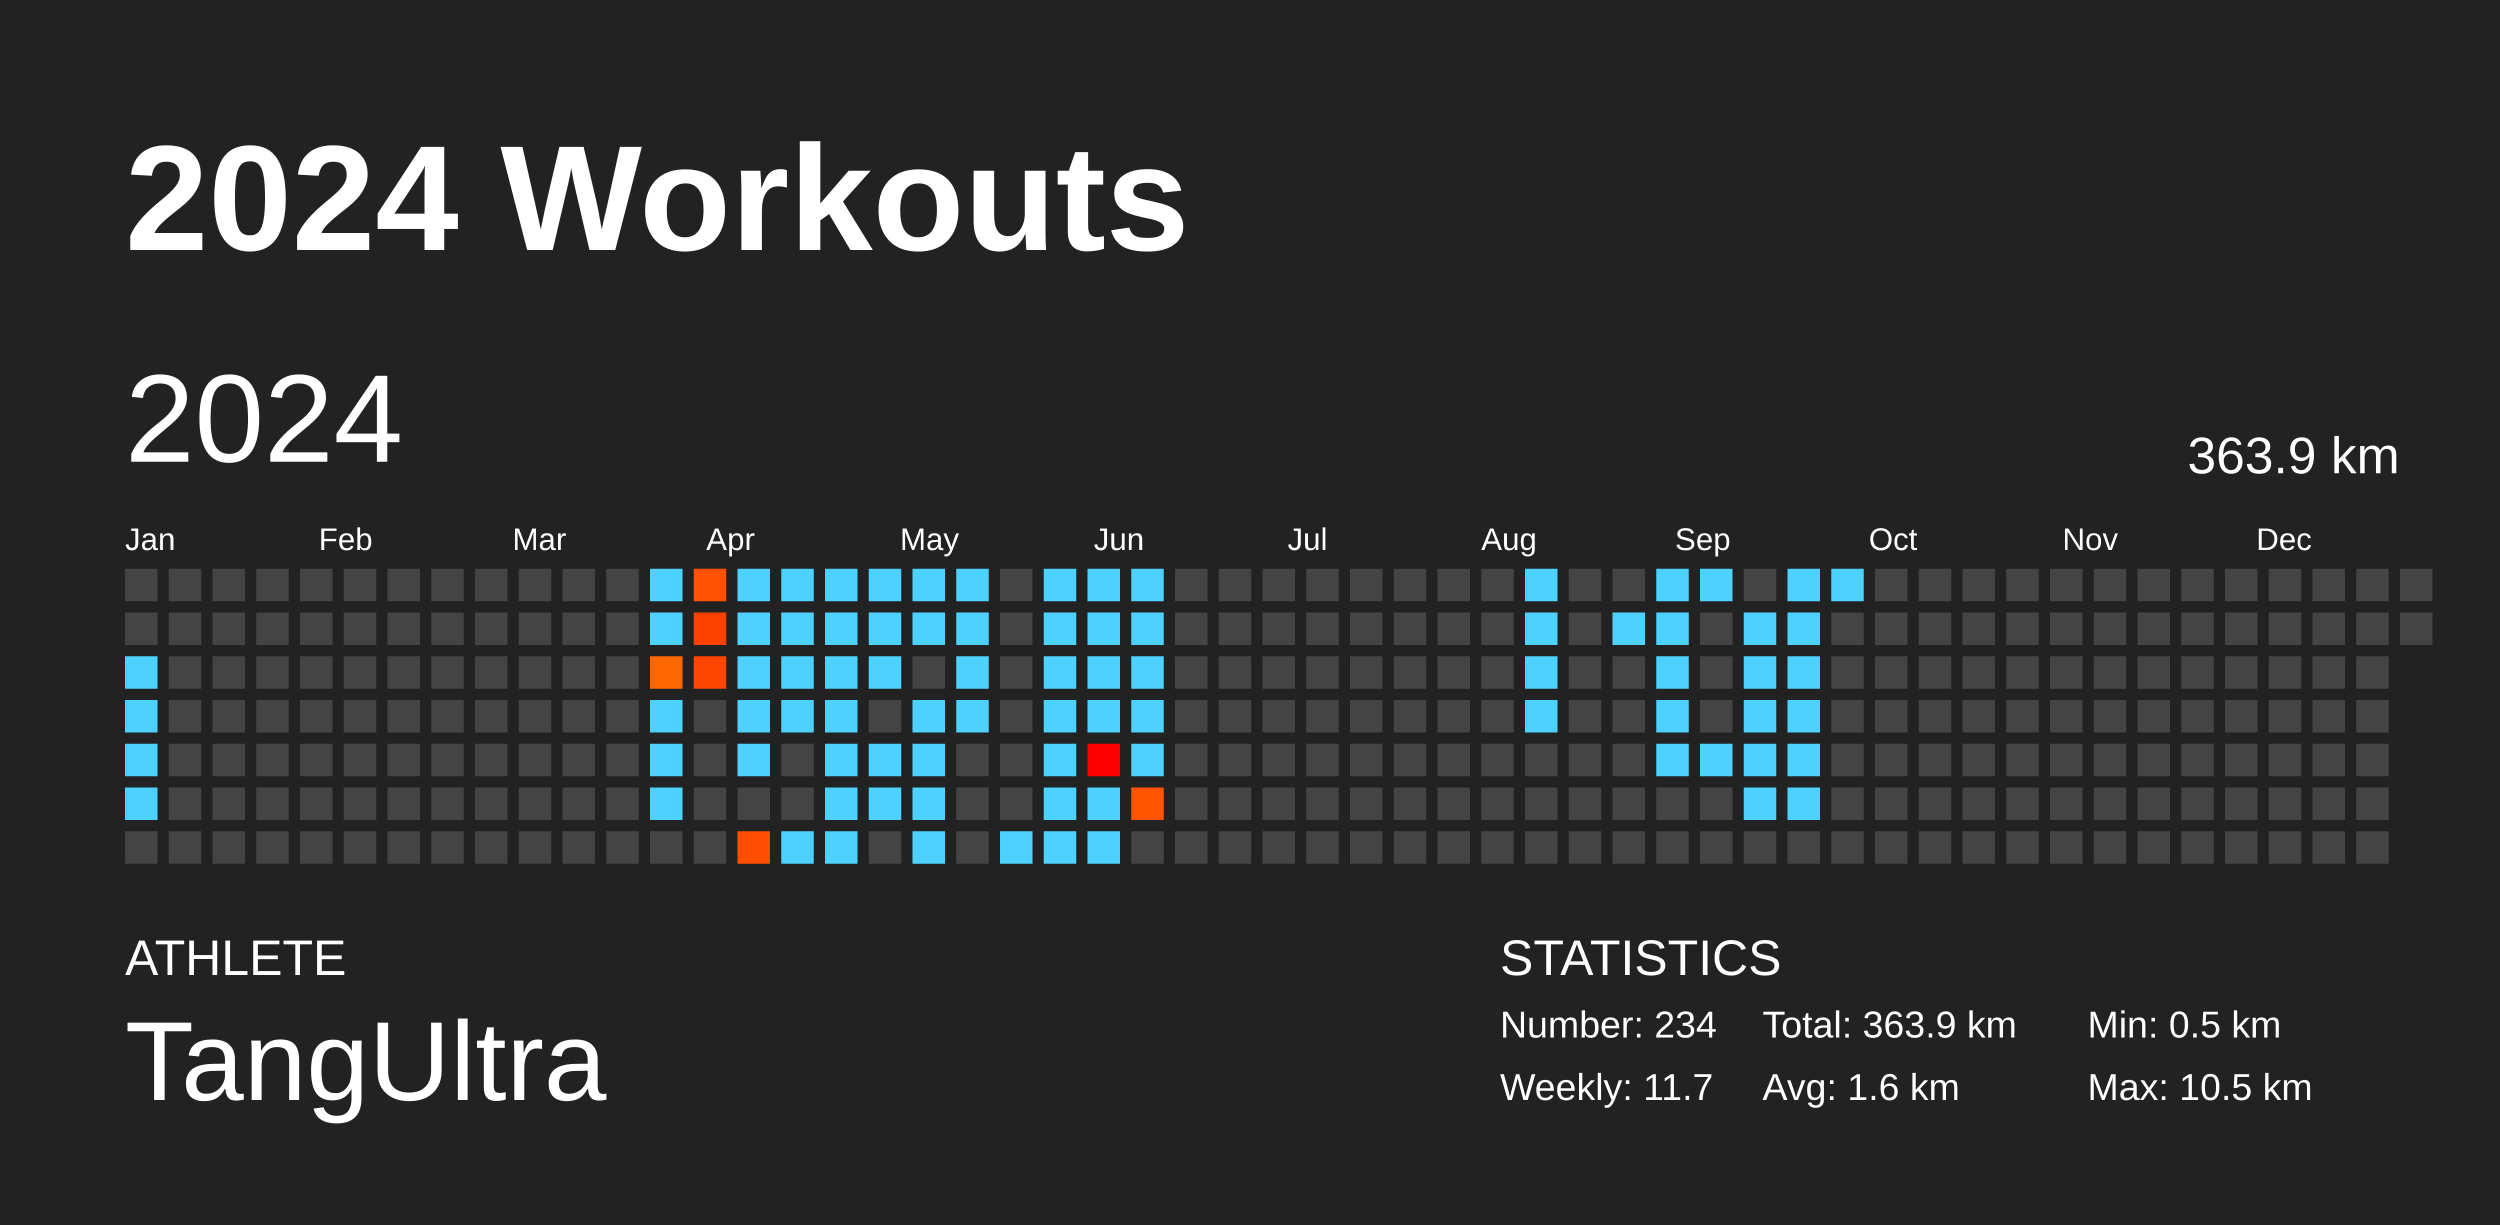
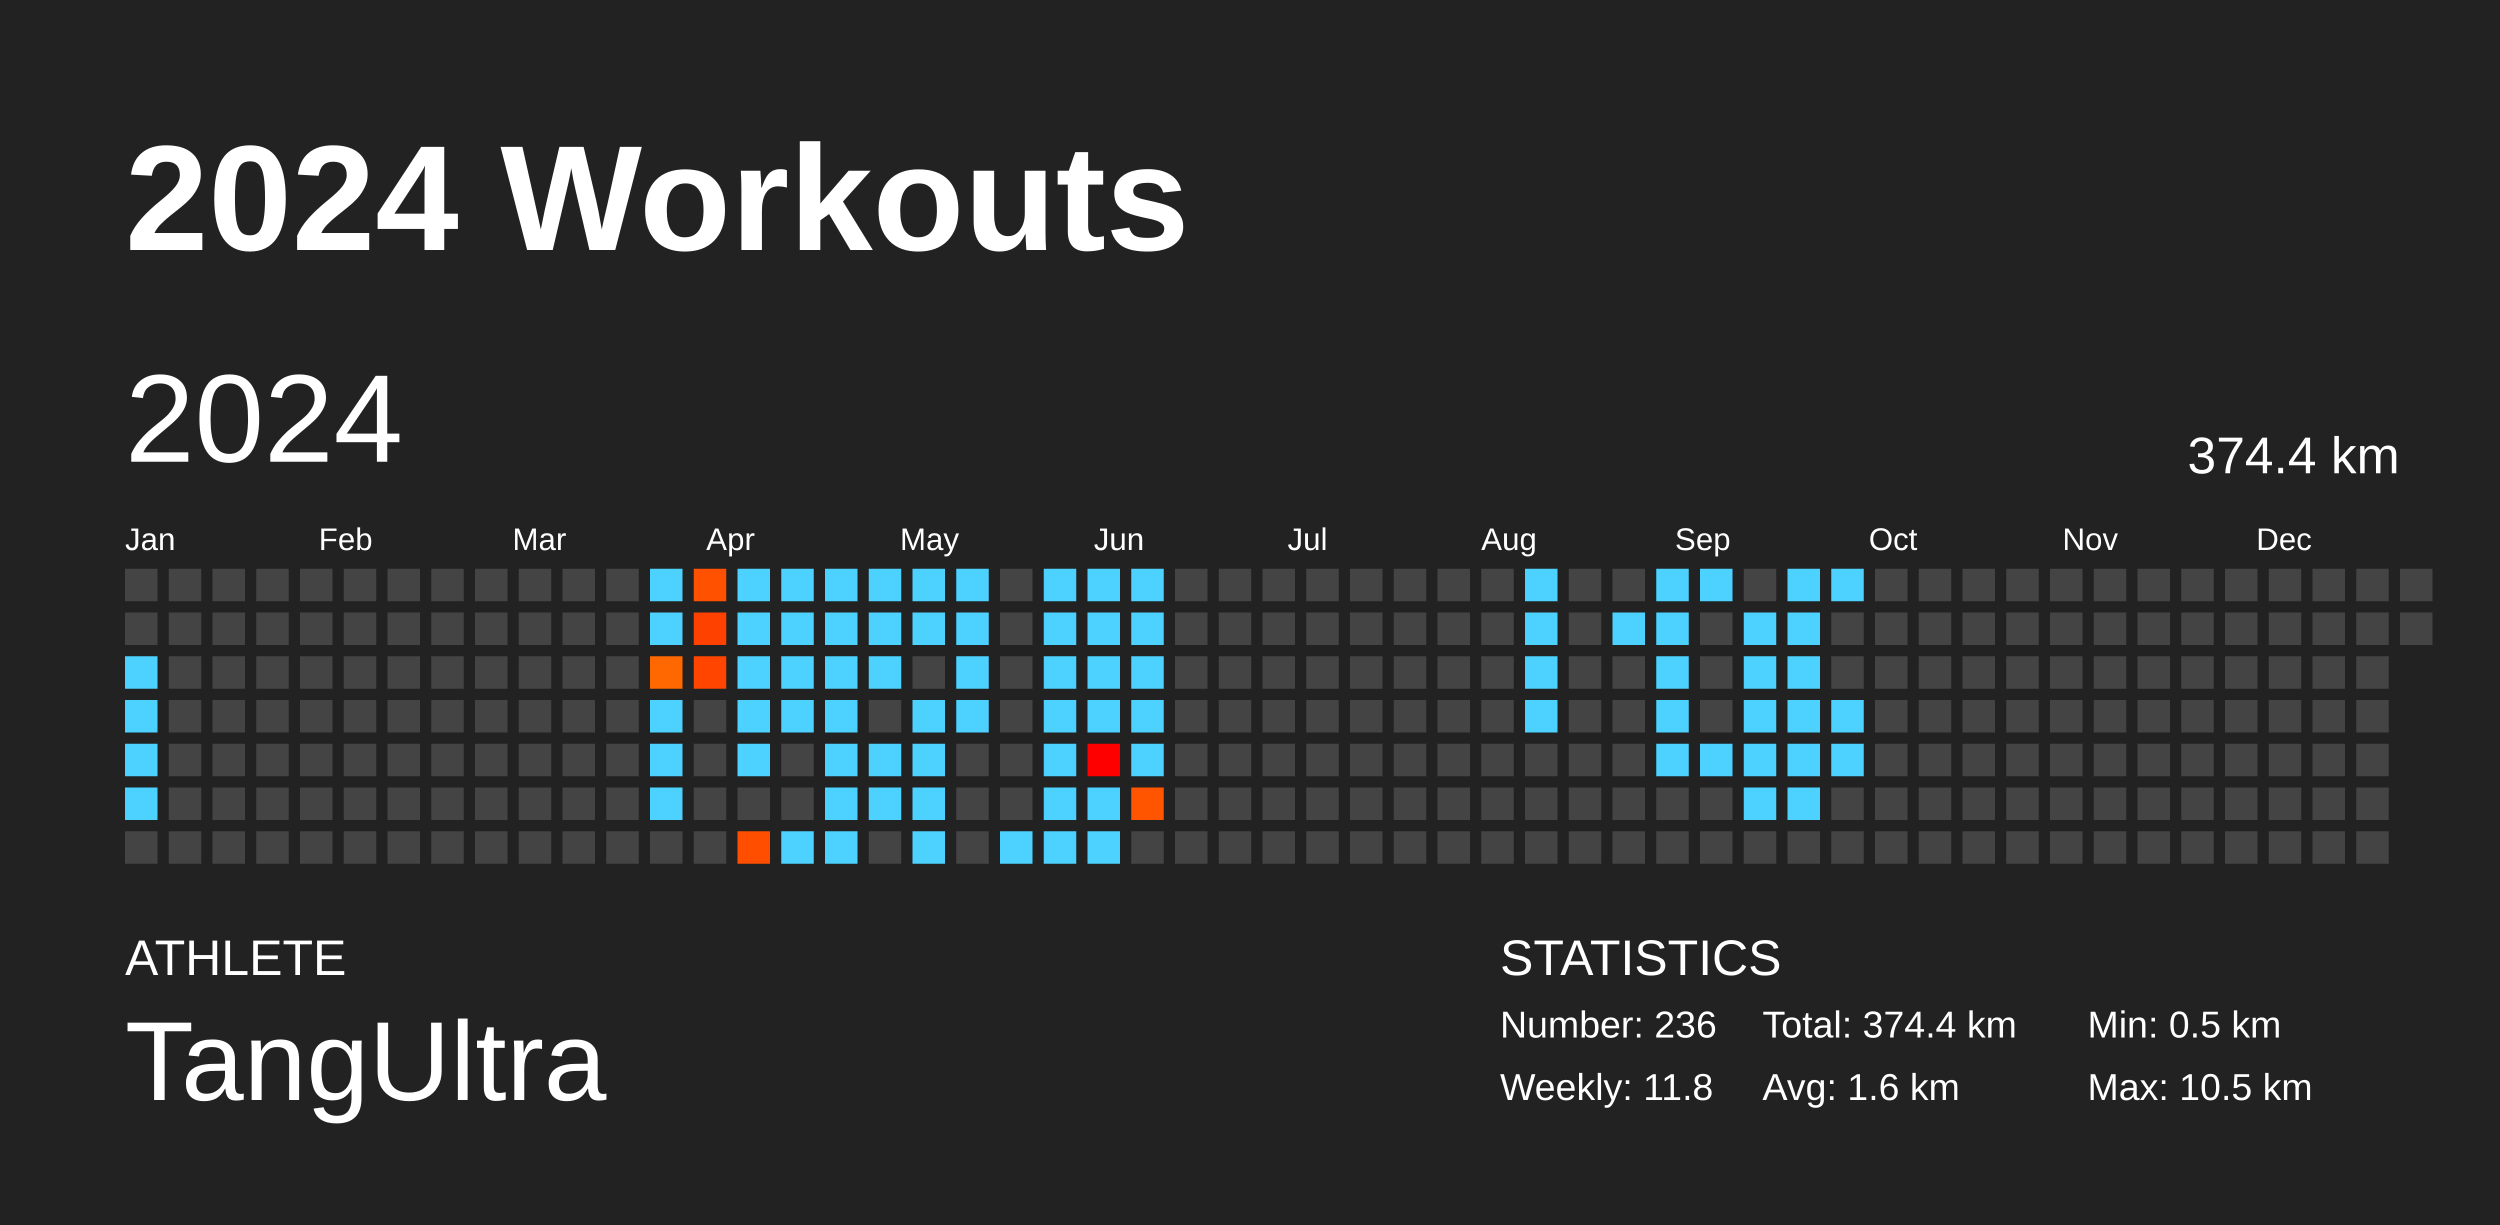
<svg xmlns="http://www.w3.org/2000/svg" baseProfile="full" height="98mm" version="1.1" viewBox="0,0,200,98" width="200mm">
  <defs />
  <rect fill="#222222" height="98" width="200" x="0" y="0" />
  <text fill="#FFFFFF" style="font-size:12px; font-family:Arial; font-weight:bold;" x="10" y="20">2024 Workouts</text>
  <text fill="#FFFFFF" style="font-size:4px; font-family:Arial" x="10" y="78">ATHLETE</text>
  <text fill="#FFFFFF" style="font-size:9px; font-family:Arial" x="10" y="88">TangUltra</text>
  <text fill="#FFFFFF" style="font-size:4px; font-family:Arial" x="120" y="78">STATISTICS</text>
-   <text fill="#FFFFFF" style="font-size:3px; font-family:Arial" x="120" y="83">Number: 234</text>
-   <text fill="#FFFFFF" style="font-size:3px; font-family:Arial" x="120" y="88">Weekly: 11.7</text>
-   <text fill="#FFFFFF" style="font-size:3px; font-family:Arial" x="141" y="83">Total: 363.9 km</text>
+   <text fill="#FFFFFF" style="font-size:3px; font-family:Arial" x="120" y="83">Number: 236</text>
+   <text fill="#FFFFFF" style="font-size:3px; font-family:Arial" x="120" y="88">Weekly: 11.8</text>
+   <text fill="#FFFFFF" style="font-size:3px; font-family:Arial" x="141" y="83">Total: 374.4 km</text>
  <text fill="#FFFFFF" style="font-size:3px; font-family:Arial" x="141" y="88">Avg: 1.6 km</text>
  <text fill="#FFFFFF" style="font-size:3px; font-family:Arial" x="167" y="83">Min: 0.5 km</text>
  <text fill="#FFFFFF" style="font-size:3px; font-family:Arial" x="167" y="88">Max: 10.5 km</text>
  <text dominant-baseline="hanging" fill="#FFFFFF" style="font-size:10.0px; font-family:Arial;" x="10" y="30">2024</text>
-   <text dominant-baseline="hanging" fill="#FFFFFF" style="font-size:4.125px; font-family:Arial;" x="175" y="35">363.9 km</text>
+   <text dominant-baseline="hanging" fill="#FFFFFF" style="font-size:4.125px; font-family:Arial;" x="175" y="35">374.4 km</text>
  <text fill="#FFFFFF" style="font-size:2.5px; font-family:Arial" x="10.0" y="44">Jan</text>
  <text fill="#FFFFFF" style="font-size:2.5px; font-family:Arial" x="25.5" y="44">Feb</text>
  <text fill="#FFFFFF" style="font-size:2.5px; font-family:Arial" x="41.0" y="44">Mar</text>
  <text fill="#FFFFFF" style="font-size:2.5px; font-family:Arial" x="56.5" y="44">Apr</text>
  <text fill="#FFFFFF" style="font-size:2.5px; font-family:Arial" x="72.0" y="44">May</text>
  <text fill="#FFFFFF" style="font-size:2.5px; font-family:Arial" x="87.5" y="44">Jun</text>
  <text fill="#FFFFFF" style="font-size:2.5px; font-family:Arial" x="103.0" y="44">Jul</text>
  <text fill="#FFFFFF" style="font-size:2.5px; font-family:Arial" x="118.5" y="44">Aug</text>
  <text fill="#FFFFFF" style="font-size:2.5px; font-family:Arial" x="134.0" y="44">Sep</text>
  <text fill="#FFFFFF" style="font-size:2.5px; font-family:Arial" x="149.5" y="44">Oct</text>
  <text fill="#FFFFFF" style="font-size:2.5px; font-family:Arial" x="165.0" y="44">Nov</text>
  <text fill="#FFFFFF" style="font-size:2.5px; font-family:Arial" x="180.5" y="44">Dec</text>
  <rect fill="#444444" height="2.6" width="2.6" x="10.0" y="45.5" />
  <rect fill="#444444" height="2.6" width="2.6" x="10.0" y="49.0" />
  <rect fill="#4dd2ff" height="2.6" width="2.6" x="10.0" y="52.5" />
  <rect fill="#4dd2ff" height="2.6" width="2.6" x="10.0" y="56.0" />
  <rect fill="#4dd2ff" height="2.6" width="2.6" x="10.0" y="59.5" />
  <rect fill="#4dd2ff" height="2.6" width="2.6" x="10.0" y="63.0" />
  <rect fill="#444444" height="2.6" width="2.6" x="10.0" y="66.5" />
  <rect fill="#444444" height="2.6" width="2.6" x="13.5" y="45.5" />
  <rect fill="#444444" height="2.6" width="2.6" x="13.5" y="49.0" />
  <rect fill="#444444" height="2.6" width="2.6" x="13.5" y="52.5" />
  <rect fill="#444444" height="2.6" width="2.6" x="13.5" y="56.0" />
  <rect fill="#444444" height="2.6" width="2.6" x="13.5" y="59.5" />
  <rect fill="#444444" height="2.6" width="2.6" x="13.5" y="63.0" />
  <rect fill="#444444" height="2.6" width="2.6" x="13.5" y="66.5" />
  <rect fill="#444444" height="2.6" width="2.6" x="17.0" y="45.5" />
  <rect fill="#444444" height="2.6" width="2.6" x="17.0" y="49.0" />
  <rect fill="#444444" height="2.6" width="2.6" x="17.0" y="52.5" />
  <rect fill="#444444" height="2.6" width="2.6" x="17.0" y="56.0" />
  <rect fill="#444444" height="2.6" width="2.6" x="17.0" y="59.5" />
  <rect fill="#444444" height="2.6" width="2.6" x="17.0" y="63.0" />
  <rect fill="#444444" height="2.6" width="2.6" x="17.0" y="66.5" />
  <rect fill="#444444" height="2.6" width="2.6" x="20.5" y="45.5" />
  <rect fill="#444444" height="2.6" width="2.6" x="20.5" y="49.0" />
  <rect fill="#444444" height="2.6" width="2.6" x="20.5" y="52.5" />
  <rect fill="#444444" height="2.6" width="2.6" x="20.5" y="56.0" />
  <rect fill="#444444" height="2.6" width="2.6" x="20.5" y="59.5" />
  <rect fill="#444444" height="2.6" width="2.6" x="20.5" y="63.0" />
  <rect fill="#444444" height="2.6" width="2.6" x="20.5" y="66.5" />
  <rect fill="#444444" height="2.6" width="2.6" x="24.0" y="45.5" />
  <rect fill="#444444" height="2.6" width="2.6" x="24.0" y="49.0" />
  <rect fill="#444444" height="2.6" width="2.6" x="24.0" y="52.5" />
  <rect fill="#444444" height="2.6" width="2.6" x="24.0" y="56.0" />
  <rect fill="#444444" height="2.6" width="2.6" x="24.0" y="59.5" />
  <rect fill="#444444" height="2.6" width="2.6" x="24.0" y="63.0" />
  <rect fill="#444444" height="2.6" width="2.6" x="24.0" y="66.5" />
  <rect fill="#444444" height="2.6" width="2.6" x="27.5" y="45.5" />
  <rect fill="#444444" height="2.6" width="2.6" x="27.5" y="49.0" />
  <rect fill="#444444" height="2.6" width="2.6" x="27.5" y="52.5" />
  <rect fill="#444444" height="2.6" width="2.6" x="27.5" y="56.0" />
  <rect fill="#444444" height="2.6" width="2.6" x="27.5" y="59.5" />
  <rect fill="#444444" height="2.6" width="2.6" x="27.5" y="63.0" />
  <rect fill="#444444" height="2.6" width="2.6" x="27.5" y="66.5" />
  <rect fill="#444444" height="2.6" width="2.6" x="31.0" y="45.5" />
  <rect fill="#444444" height="2.6" width="2.6" x="31.0" y="49.0" />
  <rect fill="#444444" height="2.6" width="2.6" x="31.0" y="52.5" />
  <rect fill="#444444" height="2.6" width="2.6" x="31.0" y="56.0" />
  <rect fill="#444444" height="2.6" width="2.6" x="31.0" y="59.5" />
  <rect fill="#444444" height="2.6" width="2.6" x="31.0" y="63.0" />
  <rect fill="#444444" height="2.6" width="2.6" x="31.0" y="66.5" />
  <rect fill="#444444" height="2.6" width="2.6" x="34.5" y="45.5" />
  <rect fill="#444444" height="2.6" width="2.6" x="34.5" y="49.0" />
  <rect fill="#444444" height="2.6" width="2.6" x="34.5" y="52.5" />
  <rect fill="#444444" height="2.6" width="2.6" x="34.5" y="56.0" />
  <rect fill="#444444" height="2.6" width="2.6" x="34.5" y="59.5" />
  <rect fill="#444444" height="2.6" width="2.6" x="34.5" y="63.0" />
  <rect fill="#444444" height="2.6" width="2.6" x="34.5" y="66.5" />
  <rect fill="#444444" height="2.6" width="2.6" x="38.0" y="45.5" />
  <rect fill="#444444" height="2.6" width="2.6" x="38.0" y="49.0" />
  <rect fill="#444444" height="2.6" width="2.6" x="38.0" y="52.5" />
  <rect fill="#444444" height="2.6" width="2.6" x="38.0" y="56.0" />
  <rect fill="#444444" height="2.6" width="2.6" x="38.0" y="59.5" />
  <rect fill="#444444" height="2.6" width="2.6" x="38.0" y="63.0" />
  <rect fill="#444444" height="2.6" width="2.6" x="38.0" y="66.5" />
  <rect fill="#444444" height="2.6" width="2.6" x="41.5" y="45.5" />
  <rect fill="#444444" height="2.6" width="2.6" x="41.5" y="49.0" />
  <rect fill="#444444" height="2.6" width="2.6" x="41.5" y="52.5" />
  <rect fill="#444444" height="2.6" width="2.6" x="41.5" y="56.0" />
  <rect fill="#444444" height="2.6" width="2.6" x="41.5" y="59.5" />
  <rect fill="#444444" height="2.6" width="2.6" x="41.5" y="63.0" />
  <rect fill="#444444" height="2.6" width="2.6" x="41.5" y="66.5" />
  <rect fill="#444444" height="2.6" width="2.6" x="45.0" y="45.5" />
  <rect fill="#444444" height="2.6" width="2.6" x="45.0" y="49.0" />
  <rect fill="#444444" height="2.6" width="2.6" x="45.0" y="52.5" />
  <rect fill="#444444" height="2.6" width="2.6" x="45.0" y="56.0" />
  <rect fill="#444444" height="2.6" width="2.6" x="45.0" y="59.5" />
  <rect fill="#444444" height="2.6" width="2.6" x="45.0" y="63.0" />
  <rect fill="#444444" height="2.6" width="2.6" x="45.0" y="66.5" />
  <rect fill="#444444" height="2.6" width="2.6" x="48.5" y="45.5" />
  <rect fill="#444444" height="2.6" width="2.6" x="48.5" y="49.0" />
  <rect fill="#444444" height="2.6" width="2.6" x="48.5" y="52.5" />
  <rect fill="#444444" height="2.6" width="2.6" x="48.5" y="56.0" />
  <rect fill="#444444" height="2.6" width="2.6" x="48.5" y="59.5" />
  <rect fill="#444444" height="2.6" width="2.6" x="48.5" y="63.0" />
  <rect fill="#444444" height="2.6" width="2.6" x="48.5" y="66.5" />
  <rect fill="#4dd2ff" height="2.6" width="2.6" x="52.0" y="45.5" />
  <rect fill="#4dd2ff" height="2.6" width="2.6" x="52.0" y="49.0" />
  <rect fill="#ff6700" height="2.6" width="2.6" x="52.0" y="52.5" />
  <rect fill="#4dd2ff" height="2.6" width="2.6" x="52.0" y="56.0" />
  <rect fill="#4dd2ff" height="2.6" width="2.6" x="52.0" y="59.5" />
  <rect fill="#4dd2ff" height="2.6" width="2.6" x="52.0" y="63.0" />
  <rect fill="#444444" height="2.6" width="2.6" x="52.0" y="66.5" />
  <rect fill="#ff5100" height="2.6" width="2.6" x="55.5" y="45.5" />
  <rect fill="#ff4100" height="2.6" width="2.6" x="55.5" y="49.0" />
  <rect fill="#ff4500" height="2.6" width="2.6" x="55.5" y="52.5" />
  <rect fill="#444444" height="2.6" width="2.6" x="55.5" y="56.0" />
  <rect fill="#444444" height="2.6" width="2.6" x="55.5" y="59.5" />
  <rect fill="#444444" height="2.6" width="2.6" x="55.5" y="63.0" />
  <rect fill="#444444" height="2.6" width="2.6" x="55.5" y="66.5" />
  <rect fill="#4dd2ff" height="2.6" width="2.6" x="59.0" y="45.5" />
  <rect fill="#4dd2ff" height="2.6" width="2.6" x="59.0" y="49.0" />
  <rect fill="#4dd2ff" height="2.6" width="2.6" x="59.0" y="52.5" />
  <rect fill="#4dd2ff" height="2.6" width="2.6" x="59.0" y="56.0" />
  <rect fill="#4dd2ff" height="2.6" width="2.6" x="59.0" y="59.5" />
  <rect fill="#444444" height="2.6" width="2.6" x="59.0" y="63.0" />
  <rect fill="#ff4e00" height="2.6" width="2.6" x="59.0" y="66.5" />
  <rect fill="#4dd2ff" height="2.6" width="2.6" x="62.5" y="45.5" />
  <rect fill="#4dd2ff" height="2.6" width="2.6" x="62.5" y="49.0" />
  <rect fill="#4dd2ff" height="2.6" width="2.6" x="62.5" y="52.5" />
  <rect fill="#4dd2ff" height="2.6" width="2.6" x="62.5" y="56.0" />
  <rect fill="#444444" height="2.6" width="2.6" x="62.5" y="59.5" />
  <rect fill="#444444" height="2.6" width="2.6" x="62.5" y="63.0" />
  <rect fill="#4dd2ff" height="2.6" width="2.6" x="62.5" y="66.5" />
  <rect fill="#4dd2ff" height="2.6" width="2.6" x="66.0" y="45.5" />
  <rect fill="#4dd2ff" height="2.6" width="2.6" x="66.0" y="49.0" />
  <rect fill="#4dd2ff" height="2.6" width="2.6" x="66.0" y="52.5" />
  <rect fill="#4dd2ff" height="2.6" width="2.6" x="66.0" y="56.0" />
  <rect fill="#4dd2ff" height="2.6" width="2.6" x="66.0" y="59.5" />
  <rect fill="#4dd2ff" height="2.6" width="2.6" x="66.0" y="63.0" />
  <rect fill="#4dd2ff" height="2.6" width="2.6" x="66.0" y="66.5" />
  <rect fill="#4dd2ff" height="2.6" width="2.6" x="69.5" y="45.5" />
  <rect fill="#4dd2ff" height="2.6" width="2.6" x="69.5" y="49.0" />
  <rect fill="#4dd2ff" height="2.6" width="2.6" x="69.5" y="52.5" />
  <rect fill="#444444" height="2.6" width="2.6" x="69.5" y="56.0" />
  <rect fill="#4dd2ff" height="2.6" width="2.6" x="69.5" y="59.5" />
  <rect fill="#4dd2ff" height="2.6" width="2.6" x="69.5" y="63.0" />
  <rect fill="#444444" height="2.6" width="2.6" x="69.5" y="66.5" />
  <rect fill="#4dd2ff" height="2.6" width="2.6" x="73.0" y="45.5" />
  <rect fill="#4dd2ff" height="2.6" width="2.6" x="73.0" y="49.0" />
  <rect fill="#444444" height="2.6" width="2.6" x="73.0" y="52.5" />
  <rect fill="#4dd2ff" height="2.6" width="2.6" x="73.0" y="56.0" />
  <rect fill="#4dd2ff" height="2.6" width="2.6" x="73.0" y="59.5" />
  <rect fill="#4dd2ff" height="2.6" width="2.6" x="73.0" y="63.0" />
  <rect fill="#4dd2ff" height="2.6" width="2.6" x="73.0" y="66.5" />
  <rect fill="#4dd2ff" height="2.6" width="2.6" x="76.5" y="45.5" />
  <rect fill="#4dd2ff" height="2.6" width="2.6" x="76.5" y="49.0" />
  <rect fill="#4dd2ff" height="2.6" width="2.6" x="76.5" y="52.5" />
  <rect fill="#4dd2ff" height="2.6" width="2.6" x="76.5" y="56.0" />
  <rect fill="#444444" height="2.6" width="2.6" x="76.5" y="59.5" />
  <rect fill="#444444" height="2.6" width="2.6" x="76.5" y="63.0" />
  <rect fill="#444444" height="2.6" width="2.6" x="76.5" y="66.5" />
  <rect fill="#444444" height="2.6" width="2.6" x="80.0" y="45.5" />
  <rect fill="#444444" height="2.6" width="2.6" x="80.0" y="49.0" />
  <rect fill="#444444" height="2.6" width="2.6" x="80.0" y="52.5" />
  <rect fill="#444444" height="2.6" width="2.6" x="80.0" y="56.0" />
  <rect fill="#444444" height="2.6" width="2.6" x="80.0" y="59.5" />
  <rect fill="#444444" height="2.6" width="2.6" x="80.0" y="63.0" />
  <rect fill="#4dd2ff" height="2.6" width="2.6" x="80.0" y="66.5" />
  <rect fill="#4dd2ff" height="2.6" width="2.6" x="83.5" y="45.5" />
  <rect fill="#4dd2ff" height="2.6" width="2.6" x="83.5" y="49.0" />
  <rect fill="#4dd2ff" height="2.6" width="2.6" x="83.5" y="52.5" />
  <rect fill="#4dd2ff" height="2.6" width="2.6" x="83.5" y="56.0" />
  <rect fill="#4dd2ff" height="2.6" width="2.6" x="83.5" y="59.5" />
  <rect fill="#4dd2ff" height="2.6" width="2.6" x="83.5" y="63.0" />
  <rect fill="#4dd2ff" height="2.6" width="2.6" x="83.5" y="66.5" />
  <rect fill="#4dd2ff" height="2.6" width="2.6" x="87.0" y="45.5" />
  <rect fill="#4dd2ff" height="2.6" width="2.6" x="87.0" y="49.0" />
  <rect fill="#4dd2ff" height="2.6" width="2.6" x="87.0" y="52.5" />
  <rect fill="#4dd2ff" height="2.6" width="2.6" x="87.0" y="56.0" />
  <rect fill="#ff0000" height="2.6" width="2.6" x="87.0" y="59.5" />
  <rect fill="#4dd2ff" height="2.6" width="2.6" x="87.0" y="63.0" />
  <rect fill="#4dd2ff" height="2.6" width="2.6" x="87.0" y="66.5" />
  <rect fill="#4dd2ff" height="2.6" width="2.6" x="90.5" y="45.5" />
  <rect fill="#4dd2ff" height="2.6" width="2.6" x="90.5" y="49.0" />
  <rect fill="#4dd2ff" height="2.6" width="2.6" x="90.5" y="52.5" />
  <rect fill="#4dd2ff" height="2.6" width="2.6" x="90.5" y="56.0" />
  <rect fill="#4dd2ff" height="2.6" width="2.6" x="90.5" y="59.5" />
  <rect fill="#ff5500" height="2.6" width="2.6" x="90.5" y="63.0" />
  <rect fill="#444444" height="2.6" width="2.6" x="90.5" y="66.5" />
  <rect fill="#444444" height="2.6" width="2.6" x="94.0" y="45.5" />
  <rect fill="#444444" height="2.6" width="2.6" x="94.0" y="49.0" />
  <rect fill="#444444" height="2.6" width="2.6" x="94.0" y="52.5" />
  <rect fill="#444444" height="2.6" width="2.6" x="94.0" y="56.0" />
  <rect fill="#444444" height="2.6" width="2.6" x="94.0" y="59.5" />
  <rect fill="#444444" height="2.6" width="2.6" x="94.0" y="63.0" />
  <rect fill="#444444" height="2.6" width="2.6" x="94.0" y="66.5" />
  <rect fill="#444444" height="2.6" width="2.6" x="97.5" y="45.5" />
  <rect fill="#444444" height="2.6" width="2.6" x="97.5" y="49.0" />
  <rect fill="#444444" height="2.6" width="2.6" x="97.5" y="52.5" />
  <rect fill="#444444" height="2.6" width="2.6" x="97.5" y="56.0" />
  <rect fill="#444444" height="2.6" width="2.6" x="97.5" y="59.5" />
  <rect fill="#444444" height="2.6" width="2.6" x="97.5" y="63.0" />
  <rect fill="#444444" height="2.6" width="2.6" x="97.5" y="66.5" />
  <rect fill="#444444" height="2.6" width="2.6" x="101.0" y="45.5" />
  <rect fill="#444444" height="2.6" width="2.6" x="101.0" y="49.0" />
  <rect fill="#444444" height="2.6" width="2.6" x="101.0" y="52.5" />
  <rect fill="#444444" height="2.6" width="2.6" x="101.0" y="56.0" />
  <rect fill="#444444" height="2.6" width="2.6" x="101.0" y="59.5" />
  <rect fill="#444444" height="2.6" width="2.6" x="101.0" y="63.0" />
  <rect fill="#444444" height="2.6" width="2.6" x="101.0" y="66.5" />
  <rect fill="#444444" height="2.6" width="2.6" x="104.5" y="45.5" />
  <rect fill="#444444" height="2.6" width="2.6" x="104.5" y="49.0" />
  <rect fill="#444444" height="2.6" width="2.6" x="104.5" y="52.5" />
  <rect fill="#444444" height="2.6" width="2.6" x="104.5" y="56.0" />
  <rect fill="#444444" height="2.6" width="2.6" x="104.5" y="59.5" />
  <rect fill="#444444" height="2.6" width="2.6" x="104.5" y="63.0" />
  <rect fill="#444444" height="2.6" width="2.6" x="104.5" y="66.5" />
  <rect fill="#444444" height="2.6" width="2.6" x="108.0" y="45.5" />
  <rect fill="#444444" height="2.6" width="2.6" x="108.0" y="49.0" />
  <rect fill="#444444" height="2.6" width="2.6" x="108.0" y="52.5" />
  <rect fill="#444444" height="2.6" width="2.6" x="108.0" y="56.0" />
  <rect fill="#444444" height="2.6" width="2.6" x="108.0" y="59.5" />
  <rect fill="#444444" height="2.6" width="2.6" x="108.0" y="63.0" />
  <rect fill="#444444" height="2.6" width="2.6" x="108.0" y="66.5" />
  <rect fill="#444444" height="2.6" width="2.6" x="111.5" y="45.5" />
  <rect fill="#444444" height="2.6" width="2.6" x="111.5" y="49.0" />
  <rect fill="#444444" height="2.6" width="2.6" x="111.5" y="52.5" />
  <rect fill="#444444" height="2.6" width="2.6" x="111.5" y="56.0" />
  <rect fill="#444444" height="2.6" width="2.6" x="111.5" y="59.5" />
  <rect fill="#444444" height="2.6" width="2.6" x="111.5" y="63.0" />
  <rect fill="#444444" height="2.6" width="2.6" x="111.5" y="66.5" />
  <rect fill="#444444" height="2.6" width="2.6" x="115.0" y="45.5" />
  <rect fill="#444444" height="2.6" width="2.6" x="115.0" y="49.0" />
  <rect fill="#444444" height="2.6" width="2.6" x="115.0" y="52.5" />
  <rect fill="#444444" height="2.6" width="2.6" x="115.0" y="56.0" />
  <rect fill="#444444" height="2.6" width="2.6" x="115.0" y="59.5" />
  <rect fill="#444444" height="2.6" width="2.6" x="115.0" y="63.0" />
  <rect fill="#444444" height="2.6" width="2.6" x="115.0" y="66.5" />
  <rect fill="#444444" height="2.6" width="2.6" x="118.5" y="45.5" />
  <rect fill="#444444" height="2.6" width="2.6" x="118.5" y="49.0" />
  <rect fill="#444444" height="2.6" width="2.6" x="118.5" y="52.5" />
  <rect fill="#444444" height="2.6" width="2.6" x="118.5" y="56.0" />
  <rect fill="#444444" height="2.6" width="2.6" x="118.5" y="59.5" />
  <rect fill="#444444" height="2.6" width="2.6" x="118.5" y="63.0" />
  <rect fill="#444444" height="2.6" width="2.6" x="118.5" y="66.5" />
  <rect fill="#4dd2ff" height="2.6" width="2.6" x="122.0" y="45.5" />
  <rect fill="#4dd2ff" height="2.6" width="2.6" x="122.0" y="49.0" />
  <rect fill="#4dd2ff" height="2.6" width="2.6" x="122.0" y="52.5" />
  <rect fill="#4dd2ff" height="2.6" width="2.6" x="122.0" y="56.0" />
  <rect fill="#444444" height="2.6" width="2.6" x="122.0" y="59.5" />
  <rect fill="#444444" height="2.6" width="2.6" x="122.0" y="63.0" />
  <rect fill="#444444" height="2.6" width="2.6" x="122.0" y="66.5" />
  <rect fill="#444444" height="2.6" width="2.6" x="125.5" y="45.5" />
  <rect fill="#444444" height="2.6" width="2.6" x="125.5" y="49.0" />
  <rect fill="#444444" height="2.6" width="2.6" x="125.5" y="52.5" />
  <rect fill="#444444" height="2.6" width="2.6" x="125.5" y="56.0" />
  <rect fill="#444444" height="2.6" width="2.6" x="125.5" y="59.5" />
  <rect fill="#444444" height="2.6" width="2.6" x="125.5" y="63.0" />
  <rect fill="#444444" height="2.6" width="2.6" x="125.5" y="66.5" />
  <rect fill="#444444" height="2.6" width="2.6" x="129.0" y="45.5" />
  <rect fill="#4dd2ff" height="2.6" width="2.6" x="129.0" y="49.0" />
  <rect fill="#444444" height="2.6" width="2.6" x="129.0" y="52.5" />
  <rect fill="#444444" height="2.6" width="2.6" x="129.0" y="56.0" />
  <rect fill="#444444" height="2.6" width="2.6" x="129.0" y="59.5" />
  <rect fill="#444444" height="2.6" width="2.6" x="129.0" y="63.0" />
  <rect fill="#444444" height="2.6" width="2.6" x="129.0" y="66.5" />
  <rect fill="#4dd2ff" height="2.6" width="2.6" x="132.5" y="45.5" />
  <rect fill="#4dd2ff" height="2.6" width="2.6" x="132.5" y="49.0" />
  <rect fill="#4dd2ff" height="2.6" width="2.6" x="132.5" y="52.5" />
  <rect fill="#4dd2ff" height="2.6" width="2.6" x="132.5" y="56.0" />
  <rect fill="#4dd2ff" height="2.6" width="2.6" x="132.5" y="59.5" />
  <rect fill="#444444" height="2.6" width="2.6" x="132.5" y="63.0" />
  <rect fill="#444444" height="2.6" width="2.6" x="132.5" y="66.5" />
  <rect fill="#4dd2ff" height="2.6" width="2.6" x="136.0" y="45.5" />
  <rect fill="#444444" height="2.6" width="2.6" x="136.0" y="49.0" />
  <rect fill="#444444" height="2.6" width="2.6" x="136.0" y="52.5" />
  <rect fill="#444444" height="2.6" width="2.6" x="136.0" y="56.0" />
  <rect fill="#4dd2ff" height="2.6" width="2.6" x="136.0" y="59.5" />
  <rect fill="#444444" height="2.6" width="2.6" x="136.0" y="63.0" />
  <rect fill="#444444" height="2.6" width="2.6" x="136.0" y="66.5" />
  <rect fill="#444444" height="2.6" width="2.6" x="139.5" y="45.5" />
  <rect fill="#4dd2ff" height="2.6" width="2.6" x="139.5" y="49.0" />
  <rect fill="#4dd2ff" height="2.6" width="2.6" x="139.5" y="52.5" />
  <rect fill="#4dd2ff" height="2.6" width="2.6" x="139.5" y="56.0" />
  <rect fill="#4dd2ff" height="2.6" width="2.6" x="139.5" y="59.5" />
  <rect fill="#4dd2ff" height="2.6" width="2.6" x="139.5" y="63.0" />
  <rect fill="#444444" height="2.6" width="2.6" x="139.5" y="66.5" />
  <rect fill="#4dd2ff" height="2.6" width="2.6" x="143.0" y="45.5" />
  <rect fill="#4dd2ff" height="2.6" width="2.6" x="143.0" y="49.0" />
  <rect fill="#4dd2ff" height="2.6" width="2.6" x="143.0" y="52.5" />
  <rect fill="#4dd2ff" height="2.6" width="2.6" x="143.0" y="56.0" />
  <rect fill="#4dd2ff" height="2.6" width="2.6" x="143.0" y="59.5" />
  <rect fill="#4dd2ff" height="2.6" width="2.6" x="143.0" y="63.0" />
  <rect fill="#444444" height="2.6" width="2.6" x="143.0" y="66.5" />
  <rect fill="#4dd2ff" height="2.6" width="2.6" x="146.5" y="45.5" />
  <rect fill="#444444" height="2.6" width="2.6" x="146.5" y="49.0" />
  <rect fill="#444444" height="2.6" width="2.6" x="146.5" y="52.5" />
-   <rect fill="#444444" height="2.6" width="2.6" x="146.5" y="56.0" />
-   <rect fill="#444444" height="2.6" width="2.6" x="146.5" y="59.5" />
+   <rect fill="#4dd2ff" height="2.6" width="2.6" x="146.5" y="56.0" />
+   <rect fill="#4dd2ff" height="2.6" width="2.6" x="146.5" y="59.5" />
  <rect fill="#444444" height="2.6" width="2.6" x="146.5" y="63.0" />
  <rect fill="#444444" height="2.6" width="2.6" x="146.5" y="66.5" />
  <rect fill="#444444" height="2.6" width="2.6" x="150.0" y="45.5" />
  <rect fill="#444444" height="2.6" width="2.6" x="150.0" y="49.0" />
  <rect fill="#444444" height="2.6" width="2.6" x="150.0" y="52.5" />
  <rect fill="#444444" height="2.6" width="2.6" x="150.0" y="56.0" />
  <rect fill="#444444" height="2.6" width="2.6" x="150.0" y="59.5" />
  <rect fill="#444444" height="2.6" width="2.6" x="150.0" y="63.0" />
  <rect fill="#444444" height="2.6" width="2.6" x="150.0" y="66.5" />
  <rect fill="#444444" height="2.6" width="2.6" x="153.5" y="45.5" />
  <rect fill="#444444" height="2.6" width="2.6" x="153.5" y="49.0" />
  <rect fill="#444444" height="2.6" width="2.6" x="153.5" y="52.5" />
  <rect fill="#444444" height="2.6" width="2.6" x="153.5" y="56.0" />
  <rect fill="#444444" height="2.6" width="2.6" x="153.5" y="59.5" />
  <rect fill="#444444" height="2.6" width="2.6" x="153.5" y="63.0" />
  <rect fill="#444444" height="2.6" width="2.6" x="153.5" y="66.5" />
  <rect fill="#444444" height="2.6" width="2.6" x="157.0" y="45.5" />
  <rect fill="#444444" height="2.6" width="2.6" x="157.0" y="49.0" />
  <rect fill="#444444" height="2.6" width="2.6" x="157.0" y="52.5" />
  <rect fill="#444444" height="2.6" width="2.6" x="157.0" y="56.0" />
  <rect fill="#444444" height="2.6" width="2.6" x="157.0" y="59.5" />
  <rect fill="#444444" height="2.6" width="2.6" x="157.0" y="63.0" />
  <rect fill="#444444" height="2.6" width="2.6" x="157.0" y="66.5" />
  <rect fill="#444444" height="2.6" width="2.6" x="160.5" y="45.5" />
  <rect fill="#444444" height="2.6" width="2.6" x="160.5" y="49.0" />
  <rect fill="#444444" height="2.6" width="2.6" x="160.5" y="52.5" />
  <rect fill="#444444" height="2.6" width="2.6" x="160.5" y="56.0" />
  <rect fill="#444444" height="2.6" width="2.6" x="160.5" y="59.5" />
  <rect fill="#444444" height="2.6" width="2.6" x="160.5" y="63.0" />
  <rect fill="#444444" height="2.6" width="2.6" x="160.5" y="66.5" />
  <rect fill="#444444" height="2.6" width="2.6" x="164.0" y="45.5" />
  <rect fill="#444444" height="2.6" width="2.6" x="164.0" y="49.0" />
  <rect fill="#444444" height="2.6" width="2.6" x="164.0" y="52.5" />
  <rect fill="#444444" height="2.6" width="2.6" x="164.0" y="56.0" />
  <rect fill="#444444" height="2.6" width="2.6" x="164.0" y="59.5" />
  <rect fill="#444444" height="2.6" width="2.6" x="164.0" y="63.0" />
  <rect fill="#444444" height="2.6" width="2.6" x="164.0" y="66.5" />
  <rect fill="#444444" height="2.6" width="2.6" x="167.5" y="45.5" />
  <rect fill="#444444" height="2.6" width="2.6" x="167.5" y="49.0" />
  <rect fill="#444444" height="2.6" width="2.6" x="167.5" y="52.5" />
  <rect fill="#444444" height="2.6" width="2.6" x="167.5" y="56.0" />
  <rect fill="#444444" height="2.6" width="2.6" x="167.5" y="59.5" />
  <rect fill="#444444" height="2.6" width="2.6" x="167.5" y="63.0" />
  <rect fill="#444444" height="2.6" width="2.6" x="167.5" y="66.5" />
  <rect fill="#444444" height="2.6" width="2.6" x="171.0" y="45.5" />
  <rect fill="#444444" height="2.6" width="2.6" x="171.0" y="49.0" />
  <rect fill="#444444" height="2.6" width="2.6" x="171.0" y="52.5" />
  <rect fill="#444444" height="2.6" width="2.6" x="171.0" y="56.0" />
  <rect fill="#444444" height="2.6" width="2.6" x="171.0" y="59.5" />
  <rect fill="#444444" height="2.6" width="2.6" x="171.0" y="63.0" />
  <rect fill="#444444" height="2.6" width="2.6" x="171.0" y="66.5" />
  <rect fill="#444444" height="2.6" width="2.6" x="174.5" y="45.5" />
  <rect fill="#444444" height="2.6" width="2.6" x="174.5" y="49.0" />
  <rect fill="#444444" height="2.6" width="2.6" x="174.5" y="52.5" />
  <rect fill="#444444" height="2.6" width="2.6" x="174.5" y="56.0" />
  <rect fill="#444444" height="2.6" width="2.6" x="174.5" y="59.5" />
  <rect fill="#444444" height="2.6" width="2.6" x="174.5" y="63.0" />
  <rect fill="#444444" height="2.6" width="2.6" x="174.5" y="66.5" />
  <rect fill="#444444" height="2.6" width="2.6" x="178.0" y="45.5" />
  <rect fill="#444444" height="2.6" width="2.6" x="178.0" y="49.0" />
  <rect fill="#444444" height="2.6" width="2.6" x="178.0" y="52.5" />
  <rect fill="#444444" height="2.6" width="2.6" x="178.0" y="56.0" />
  <rect fill="#444444" height="2.6" width="2.6" x="178.0" y="59.5" />
  <rect fill="#444444" height="2.6" width="2.6" x="178.0" y="63.0" />
  <rect fill="#444444" height="2.6" width="2.6" x="178.0" y="66.5" />
  <rect fill="#444444" height="2.6" width="2.6" x="181.5" y="45.5" />
  <rect fill="#444444" height="2.6" width="2.6" x="181.5" y="49.0" />
  <rect fill="#444444" height="2.6" width="2.6" x="181.5" y="52.5" />
  <rect fill="#444444" height="2.6" width="2.6" x="181.5" y="56.0" />
  <rect fill="#444444" height="2.6" width="2.6" x="181.5" y="59.5" />
  <rect fill="#444444" height="2.6" width="2.6" x="181.5" y="63.0" />
  <rect fill="#444444" height="2.6" width="2.6" x="181.5" y="66.5" />
  <rect fill="#444444" height="2.6" width="2.6" x="185.0" y="45.5" />
  <rect fill="#444444" height="2.6" width="2.6" x="185.0" y="49.0" />
  <rect fill="#444444" height="2.6" width="2.6" x="185.0" y="52.5" />
  <rect fill="#444444" height="2.6" width="2.6" x="185.0" y="56.0" />
  <rect fill="#444444" height="2.6" width="2.6" x="185.0" y="59.5" />
  <rect fill="#444444" height="2.6" width="2.6" x="185.0" y="63.0" />
  <rect fill="#444444" height="2.6" width="2.6" x="185.0" y="66.5" />
  <rect fill="#444444" height="2.6" width="2.6" x="188.5" y="45.5" />
  <rect fill="#444444" height="2.6" width="2.6" x="188.5" y="49.0" />
  <rect fill="#444444" height="2.6" width="2.6" x="188.5" y="52.5" />
  <rect fill="#444444" height="2.6" width="2.6" x="188.5" y="56.0" />
  <rect fill="#444444" height="2.6" width="2.6" x="188.5" y="59.5" />
  <rect fill="#444444" height="2.6" width="2.6" x="188.5" y="63.0" />
  <rect fill="#444444" height="2.6" width="2.6" x="188.5" y="66.5" />
  <rect fill="#444444" height="2.6" width="2.6" x="192.0" y="45.5" />
  <rect fill="#444444" height="2.6" width="2.6" x="192.0" y="49.0" />
</svg>
